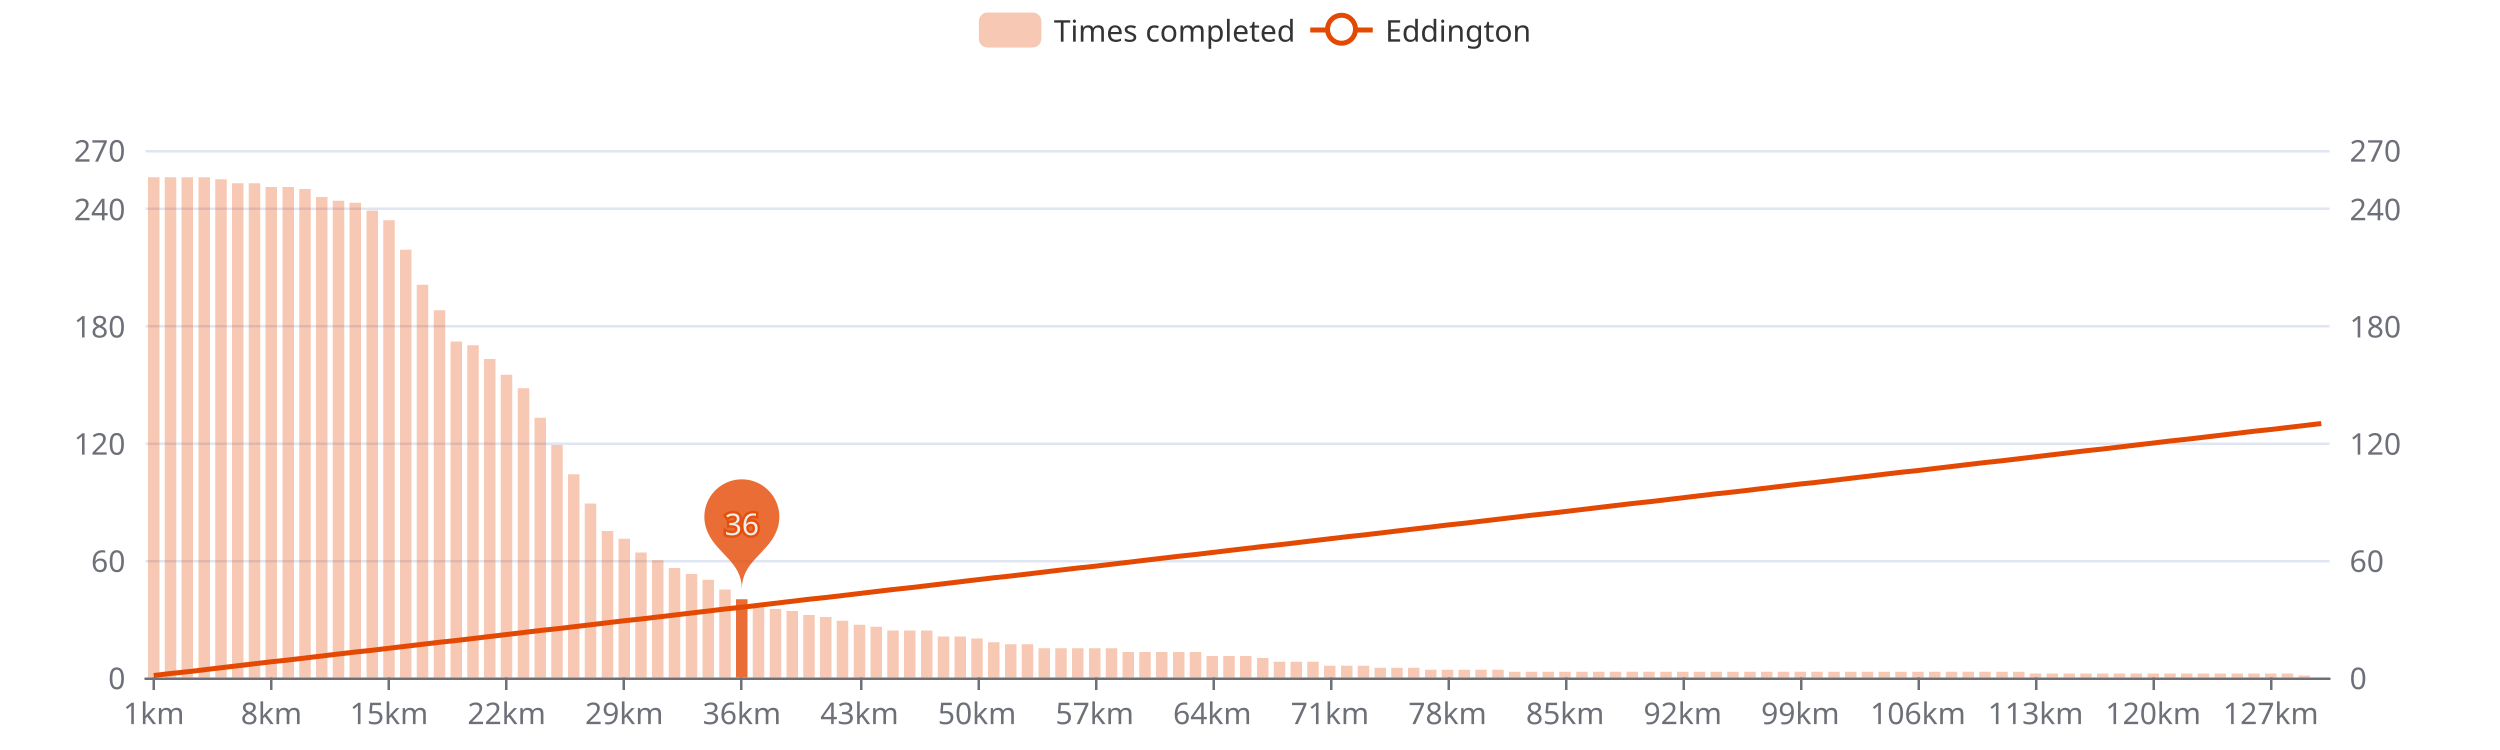
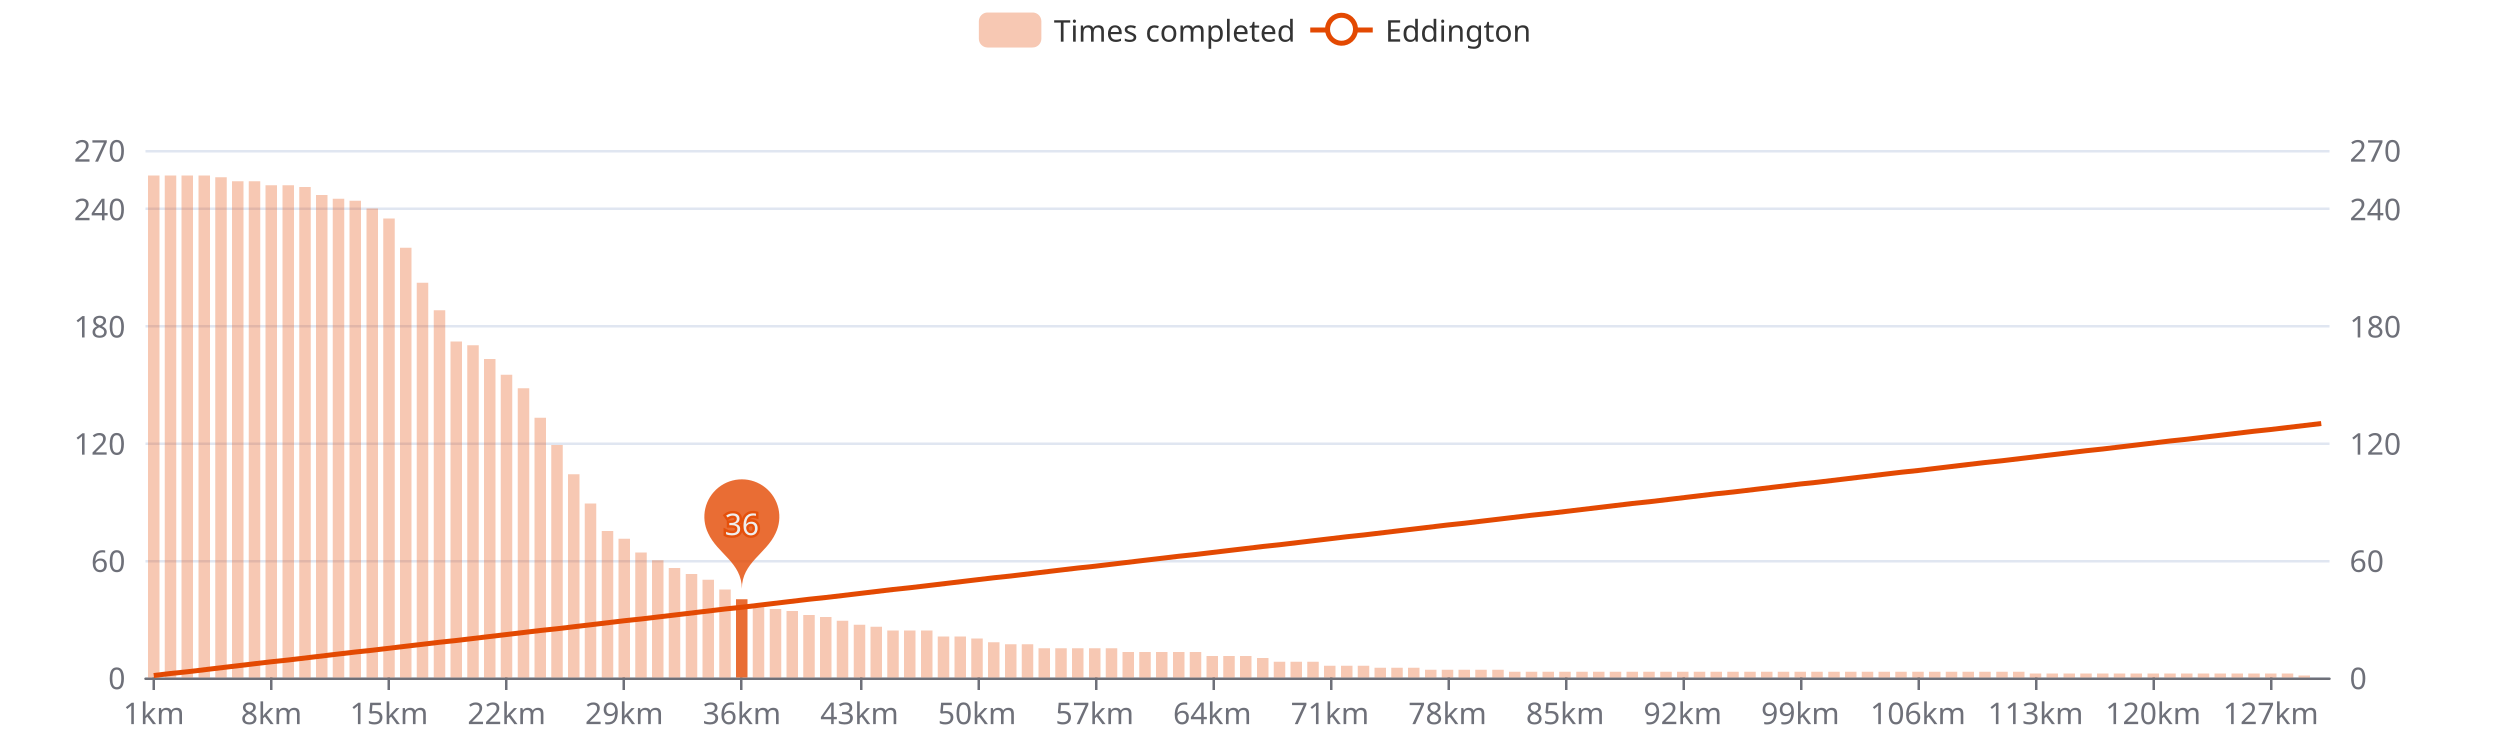
<svg xmlns="http://www.w3.org/2000/svg" width="1000" height="300" version="1.1" baseProfile="full" viewBox="0 0 1000 300">
  <rect width="1000" height="300" x="0" y="0" id="0" fill="#ffffff" />
  <path d="M58.2 271.5L931.8 271.5" fill="none" stroke="#E0E6F1" />
  <path d="M58.2 224.5L931.8 224.5" fill="none" stroke="#E0E6F1" />
  <path d="M58.2 177.5L931.8 177.5" fill="none" stroke="#E0E6F1" />
  <path d="M58.2 130.5L931.8 130.5" fill="none" stroke="#E0E6F1" />
  <path d="M58.2 83.5L931.8 83.5" fill="none" stroke="#E0E6F1" />
  <path d="M58.2 60.5L931.8 60.5" fill="none" stroke="#E0E6F1" />
  <path d="M58.2 271.5L931.8 271.5" fill="none" stroke="#6E7079" stroke-linecap="round" />
  <path d="M61.5 271L61.5 276" fill="none" stroke="#6E7079" />
  <path d="M108.5 271L108.5 276" fill="none" stroke="#6E7079" />
  <path d="M155.5 271L155.5 276" fill="none" stroke="#6E7079" />
  <path d="M202.5 271L202.5 276" fill="none" stroke="#6E7079" />
  <path d="M249.5 271L249.5 276" fill="none" stroke="#6E7079" />
  <path d="M296.5 271L296.5 276" fill="none" stroke="#6E7079" />
  <path d="M344.5 271L344.5 276" fill="none" stroke="#6E7079" />
  <path d="M391.5 271L391.5 276" fill="none" stroke="#6E7079" />
  <path d="M438.5 271L438.5 276" fill="none" stroke="#6E7079" />
  <path d="M485.5 271L485.5 276" fill="none" stroke="#6E7079" />
  <path d="M532.5 271L532.5 276" fill="none" stroke="#6E7079" />
  <path d="M579.5 271L579.5 276" fill="none" stroke="#6E7079" />
  <path d="M626.5 271L626.5 276" fill="none" stroke="#6E7079" />
  <path d="M673.5 271L673.5 276" fill="none" stroke="#6E7079" />
  <path d="M720.5 271L720.5 276" fill="none" stroke="#6E7079" />
  <path d="M767.5 271L767.5 276" fill="none" stroke="#6E7079" />
  <path d="M814.5 271L814.5 276" fill="none" stroke="#6E7079" />
  <path d="M861.5 271L861.5 276" fill="none" stroke="#6E7079" />
  <path d="M908.5 271L908.5 276" fill="none" stroke="#6E7079" />
  <text dominant-baseline="central" text-anchor="end" style="font-size:12px;font-family:sans-serif;" transform="translate(50.16 271)" fill="#6E7079">0</text>
  <text dominant-baseline="central" text-anchor="end" style="font-size:12px;font-family:sans-serif;" transform="translate(50.16 224.1111)" fill="#6E7079">60</text>
  <text dominant-baseline="central" text-anchor="end" style="font-size:12px;font-family:sans-serif;" transform="translate(50.16 177.2222)" fill="#6E7079">120</text>
  <text dominant-baseline="central" text-anchor="end" style="font-size:12px;font-family:sans-serif;" transform="translate(50.16 130.3333)" fill="#6E7079">180</text>
  <text dominant-baseline="central" text-anchor="end" style="font-size:12px;font-family:sans-serif;" transform="translate(50.16 83.4444)" fill="#6E7079">240</text>
  <text dominant-baseline="central" text-anchor="end" style="font-size:12px;font-family:sans-serif;" transform="translate(50.16 60)" fill="#6E7079">270</text>
  <text dominant-baseline="central" text-anchor="start" style="font-size:12px;font-family:sans-serif;" transform="translate(939.84 271)" fill="#6E7079">0</text>
  <text dominant-baseline="central" text-anchor="start" style="font-size:12px;font-family:sans-serif;" transform="translate(939.84 224.1111)" fill="#6E7079">60</text>
  <text dominant-baseline="central" text-anchor="start" style="font-size:12px;font-family:sans-serif;" transform="translate(939.84 177.2222)" fill="#6E7079">120</text>
  <text dominant-baseline="central" text-anchor="start" style="font-size:12px;font-family:sans-serif;" transform="translate(939.84 130.3333)" fill="#6E7079">180</text>
  <text dominant-baseline="central" text-anchor="start" style="font-size:12px;font-family:sans-serif;" transform="translate(939.84 83.4444)" fill="#6E7079">240</text>
  <text dominant-baseline="central" text-anchor="start" style="font-size:12px;font-family:sans-serif;" transform="translate(939.84 60)" fill="#6E7079">270</text>
  <text dominant-baseline="central" text-anchor="middle" style="font-size:12px;font-family:sans-serif;" y="6" transform="translate(61.5203 279)" fill="#6E7079">1km</text>
  <text dominant-baseline="central" text-anchor="middle" style="font-size:12px;font-family:sans-serif;" y="6" transform="translate(108.5646 279)" fill="#6E7079">8km</text>
  <text dominant-baseline="central" text-anchor="middle" style="font-size:12px;font-family:sans-serif;" y="6" transform="translate(155.6089 279)" fill="#6E7079">15km</text>
  <text dominant-baseline="central" text-anchor="middle" style="font-size:12px;font-family:sans-serif;" y="6" transform="translate(202.6532 279)" fill="#6E7079">22km</text>
  <text dominant-baseline="central" text-anchor="middle" style="font-size:12px;font-family:sans-serif;" y="6" transform="translate(249.6975 279)" fill="#6E7079">29km</text>
  <text dominant-baseline="central" text-anchor="middle" style="font-size:12px;font-family:sans-serif;" y="6" transform="translate(296.7418 279)" fill="#6E7079">36km</text>
  <text dominant-baseline="central" text-anchor="middle" style="font-size:12px;font-family:sans-serif;" y="6" transform="translate(343.7862 279)" fill="#6E7079">43km</text>
  <text dominant-baseline="central" text-anchor="middle" style="font-size:12px;font-family:sans-serif;" y="6" transform="translate(390.8305 279)" fill="#6E7079">50km</text>
  <text dominant-baseline="central" text-anchor="middle" style="font-size:12px;font-family:sans-serif;" y="6" transform="translate(437.8748 279)" fill="#6E7079">57km</text>
  <text dominant-baseline="central" text-anchor="middle" style="font-size:12px;font-family:sans-serif;" y="6" transform="translate(484.9191 279)" fill="#6E7079">64km</text>
  <text dominant-baseline="central" text-anchor="middle" style="font-size:12px;font-family:sans-serif;" y="6" transform="translate(531.9634 279)" fill="#6E7079">71km</text>
  <text dominant-baseline="central" text-anchor="middle" style="font-size:12px;font-family:sans-serif;" y="6" transform="translate(579.0077 279)" fill="#6E7079">78km</text>
  <text dominant-baseline="central" text-anchor="middle" style="font-size:12px;font-family:sans-serif;" y="6" transform="translate(626.052 279)" fill="#6E7079">85km</text>
  <text dominant-baseline="central" text-anchor="middle" style="font-size:12px;font-family:sans-serif;" y="6" transform="translate(673.0963 279)" fill="#6E7079">92km</text>
  <text dominant-baseline="central" text-anchor="middle" style="font-size:12px;font-family:sans-serif;" y="6" transform="translate(720.1406 279)" fill="#6E7079">99km</text>
  <text dominant-baseline="central" text-anchor="middle" style="font-size:12px;font-family:sans-serif;" y="6" transform="translate(767.1849 279)" fill="#6E7079">106km</text>
  <text dominant-baseline="central" text-anchor="middle" style="font-size:12px;font-family:sans-serif;" y="6" transform="translate(814.2292 279)" fill="#6E7079">113km</text>
  <text dominant-baseline="central" text-anchor="middle" style="font-size:12px;font-family:sans-serif;" y="6" transform="translate(861.2735 279)" fill="#6E7079">120km</text>
  <text dominant-baseline="central" text-anchor="middle" style="font-size:12px;font-family:sans-serif;" y="6" transform="translate(908.3178 279)" fill="#6E7079">127km</text>
-   <path d="M59.2 271l4.6 0l0 -200.1l-4.6 0Z" fill="rgb(227,73,2)" fill-opacity="0.3" />
-   <path d="M65.9 271l4.6 0l0 -200.1l-4.6 0Z" fill="rgb(227,73,2)" fill-opacity="0.3" />
-   <path d="M72.6 271l4.6 0l0 -200.1l-4.6 0Z" fill="rgb(227,73,2)" fill-opacity="0.3" />
-   <path d="M79.4 271l4.6 0l0 -200.1l-4.6 0Z" fill="rgb(227,73,2)" fill-opacity="0.3" />
-   <path d="M86.1 271l4.6 0l0 -199.3l-4.6 0Z" fill="rgb(227,73,2)" fill-opacity="0.3" />
-   <path d="M92.8 271l4.6 0l0 -197.7l-4.6 0Z" fill="rgb(227,73,2)" fill-opacity="0.3" />
-   <path d="M99.5 271l4.6 0l0 -197.7l-4.6 0Z" fill="rgb(227,73,2)" fill-opacity="0.3" />
-   <path d="M106.2 271l4.6 0l0 -196.2l-4.6 0Z" fill="rgb(227,73,2)" fill-opacity="0.3" />
-   <path d="M113 271l4.6 0l0 -196.2l-4.6 0Z" fill="rgb(227,73,2)" fill-opacity="0.3" />
-   <path d="M119.7 271l4.6 0l0 -195.4l-4.6 0Z" fill="rgb(227,73,2)" fill-opacity="0.3" />
-   <path d="M126.4 271l4.6 0l0 -192.2l-4.6 0Z" fill="rgb(227,73,2)" fill-opacity="0.3" />
-   <path d="M133.1 271l4.6 0l0 -190.7l-4.6 0Z" fill="rgb(227,73,2)" fill-opacity="0.3" />
-   <path d="M139.8 271l4.6 0l0 -189.9l-4.6 0Z" fill="rgb(227,73,2)" fill-opacity="0.3" />
-   <path d="M146.6 271l4.6 0l0 -186.8l-4.6 0Z" fill="rgb(227,73,2)" fill-opacity="0.3" />
-   <path d="M153.3 271l4.6 0l0 -182.9l-4.6 0Z" fill="rgb(227,73,2)" fill-opacity="0.3" />
-   <path d="M160 271l4.6 0l0 -171.1l-4.6 0Z" fill="rgb(227,73,2)" fill-opacity="0.3" />
-   <path d="M166.7 271l4.6 0l0 -157.1l-4.6 0Z" fill="rgb(227,73,2)" fill-opacity="0.3" />
+   <path d="M59.2 271l4.6 0l0 -200.8l-4.6 0Z" fill="rgb(227,73,2)" fill-opacity="0.3" />
+   <path d="M65.9 271l4.6 0l0 -200.8l-4.6 0Z" fill="rgb(227,73,2)" fill-opacity="0.3" />
+   <path d="M72.6 271l4.6 0l0 -200.8l-4.6 0Z" fill="rgb(227,73,2)" fill-opacity="0.3" />
+   <path d="M79.4 271l4.6 0l0 -200.8l-4.6 0Z" fill="rgb(227,73,2)" fill-opacity="0.3" />
+   <path d="M86.1 271l4.6 0l0 -200.1l-4.6 0Z" fill="rgb(227,73,2)" fill-opacity="0.3" />
+   <path d="M92.8 271l4.6 0l0 -198.5l-4.6 0Z" fill="rgb(227,73,2)" fill-opacity="0.3" />
+   <path d="M99.5 271l4.6 0l0 -198.5l-4.6 0Z" fill="rgb(227,73,2)" fill-opacity="0.3" />
+   <path d="M106.2 271l4.6 0l0 -196.9l-4.6 0Z" fill="rgb(227,73,2)" fill-opacity="0.3" />
+   <path d="M113 271l4.6 0l0 -196.9l-4.6 0Z" fill="rgb(227,73,2)" fill-opacity="0.3" />
+   <path d="M119.7 271l4.6 0l0 -196.2l-4.6 0Z" fill="rgb(227,73,2)" fill-opacity="0.3" />
+   <path d="M126.4 271l4.6 0l0 -193l-4.6 0Z" fill="rgb(227,73,2)" fill-opacity="0.3" />
+   <path d="M133.1 271l4.6 0l0 -191.5l-4.6 0Z" fill="rgb(227,73,2)" fill-opacity="0.3" />
+   <path d="M139.8 271l4.6 0l0 -190.7l-4.6 0Z" fill="rgb(227,73,2)" fill-opacity="0.3" />
+   <path d="M146.6 271l4.6 0l0 -187.6l-4.6 0Z" fill="rgb(227,73,2)" fill-opacity="0.3" />
+   <path d="M153.3 271l4.6 0l0 -183.6l-4.6 0Z" fill="rgb(227,73,2)" fill-opacity="0.3" />
+   <path d="M160 271l4.6 0l0 -171.9l-4.6 0Z" fill="rgb(227,73,2)" fill-opacity="0.3" />
+   <path d="M166.7 271l4.6 0l0 -157.9l-4.6 0Z" fill="rgb(227,73,2)" fill-opacity="0.3" />
  <path d="M173.5 271l4.6 0l0 -146.9l-4.6 0Z" fill="rgb(227,73,2)" fill-opacity="0.3" />
  <path d="M180.2 271l4.6 0l0 -134.4l-4.6 0Z" fill="rgb(227,73,2)" fill-opacity="0.3" />
  <path d="M186.9 271l4.6 0l0 -132.9l-4.6 0Z" fill="rgb(227,73,2)" fill-opacity="0.3" />
  <path d="M193.6 271l4.6 0l0 -127.4l-4.6 0Z" fill="rgb(227,73,2)" fill-opacity="0.3" />
  <path d="M200.3 271l4.6 0l0 -121.1l-4.6 0Z" fill="rgb(227,73,2)" fill-opacity="0.3" />
  <path d="M207.1 271l4.6 0l0 -115.7l-4.6 0Z" fill="rgb(227,73,2)" fill-opacity="0.3" />
  <path d="M213.8 271l4.6 0l0 -103.9l-4.6 0Z" fill="rgb(227,73,2)" fill-opacity="0.3" />
  <path d="M220.5 271l4.6 0l0 -93l-4.6 0Z" fill="rgb(227,73,2)" fill-opacity="0.3" />
  <path d="M227.2 271l4.6 0l0 -81.3l-4.6 0Z" fill="rgb(227,73,2)" fill-opacity="0.3" />
  <path d="M233.9 271l4.6 0l0 -69.6l-4.6 0Z" fill="rgb(227,73,2)" fill-opacity="0.3" />
  <path d="M240.7 271l4.6 0l0 -58.6l-4.6 0Z" fill="rgb(227,73,2)" fill-opacity="0.3" />
  <path d="M247.4 271l4.6 0l0 -55.5l-4.6 0Z" fill="rgb(227,73,2)" fill-opacity="0.3" />
  <path d="M254.1 271l4.6 0l0 -50l-4.6 0Z" fill="rgb(227,73,2)" fill-opacity="0.3" />
  <path d="M260.8 271l4.6 0l0 -46.9l-4.6 0Z" fill="rgb(227,73,2)" fill-opacity="0.3" />
  <path d="M267.5 271l4.6 0l0 -43.8l-4.6 0Z" fill="rgb(227,73,2)" fill-opacity="0.3" />
  <path d="M274.3 271l4.6 0l0 -41.4l-4.6 0Z" fill="rgb(227,73,2)" fill-opacity="0.3" />
  <path d="M281 271l4.6 0l0 -39.1l-4.6 0Z" fill="rgb(227,73,2)" fill-opacity="0.3" />
  <path d="M287.7 271l4.6 0l0 -35.2l-4.6 0Z" fill="rgb(227,73,2)" fill-opacity="0.3" />
  <path d="M294.4 271l4.6 0l0 -31.3l-4.6 0Z" fill="rgb(227,73,2)" fill-opacity="0.8" />
  <path d="M301.1 271l4.6 0l0 -28.1l-4.6 0Z" fill="rgb(227,73,2)" fill-opacity="0.3" />
  <path d="M307.9 271l4.6 0l0 -27.4l-4.6 0Z" fill="rgb(227,73,2)" fill-opacity="0.3" />
  <path d="M314.6 271l4.6 0l0 -26.6l-4.6 0Z" fill="rgb(227,73,2)" fill-opacity="0.3" />
  <path d="M321.3 271l4.6 0l0 -25l-4.6 0Z" fill="rgb(227,73,2)" fill-opacity="0.3" />
  <path d="M328 271l4.6 0l0 -24.2l-4.6 0Z" fill="rgb(227,73,2)" fill-opacity="0.3" />
  <path d="M334.7 271l4.6 0l0 -22.7l-4.6 0Z" fill="rgb(227,73,2)" fill-opacity="0.3" />
  <path d="M341.5 271l4.6 0l0 -21.1l-4.6 0Z" fill="rgb(227,73,2)" fill-opacity="0.3" />
  <path d="M348.2 271l4.6 0l0 -20.3l-4.6 0Z" fill="rgb(227,73,2)" fill-opacity="0.3" />
  <path d="M354.9 271l4.6 0l0 -18.8l-4.6 0Z" fill="rgb(227,73,2)" fill-opacity="0.3" />
  <path d="M361.6 271l4.6 0l0 -18.8l-4.6 0Z" fill="rgb(227,73,2)" fill-opacity="0.3" />
  <path d="M368.4 271l4.6 0l0 -18.8l-4.6 0Z" fill="rgb(227,73,2)" fill-opacity="0.3" />
  <path d="M375.1 271l4.6 0l0 -16.4l-4.6 0Z" fill="rgb(227,73,2)" fill-opacity="0.3" />
  <path d="M381.8 271l4.6 0l0 -16.4l-4.6 0Z" fill="rgb(227,73,2)" fill-opacity="0.3" />
  <path d="M388.5 271l4.6 0l0 -15.6l-4.6 0Z" fill="rgb(227,73,2)" fill-opacity="0.3" />
  <path d="M395.2 271l4.6 0l0 -14.1l-4.6 0Z" fill="rgb(227,73,2)" fill-opacity="0.3" />
  <path d="M402 271l4.6 0l0 -13.3l-4.6 0Z" fill="rgb(227,73,2)" fill-opacity="0.3" />
  <path d="M408.7 271l4.6 0l0 -13.3l-4.6 0Z" fill="rgb(227,73,2)" fill-opacity="0.3" />
  <path d="M415.4 271l4.6 0l0 -11.7l-4.6 0Z" fill="rgb(227,73,2)" fill-opacity="0.3" />
  <path d="M422.1 271l4.6 0l0 -11.7l-4.6 0Z" fill="rgb(227,73,2)" fill-opacity="0.3" />
  <path d="M428.8 271l4.6 0l0 -11.7l-4.6 0Z" fill="rgb(227,73,2)" fill-opacity="0.3" />
  <path d="M435.6 271l4.6 0l0 -11.7l-4.6 0Z" fill="rgb(227,73,2)" fill-opacity="0.3" />
  <path d="M442.3 271l4.6 0l0 -11.7l-4.6 0Z" fill="rgb(227,73,2)" fill-opacity="0.3" />
  <path d="M449 271l4.6 0l0 -10.2l-4.6 0Z" fill="rgb(227,73,2)" fill-opacity="0.3" />
  <path d="M455.7 271l4.6 0l0 -10.2l-4.6 0Z" fill="rgb(227,73,2)" fill-opacity="0.3" />
  <path d="M462.4 271l4.6 0l0 -10.2l-4.6 0Z" fill="rgb(227,73,2)" fill-opacity="0.3" />
  <path d="M469.2 271l4.6 0l0 -10.2l-4.6 0Z" fill="rgb(227,73,2)" fill-opacity="0.3" />
  <path d="M475.9 271l4.6 0l0 -10.2l-4.6 0Z" fill="rgb(227,73,2)" fill-opacity="0.3" />
  <path d="M482.6 271l4.6 0l0 -8.6l-4.6 0Z" fill="rgb(227,73,2)" fill-opacity="0.3" />
  <path d="M489.3 271l4.6 0l0 -8.6l-4.6 0Z" fill="rgb(227,73,2)" fill-opacity="0.3" />
  <path d="M496 271l4.6 0l0 -8.6l-4.6 0Z" fill="rgb(227,73,2)" fill-opacity="0.3" />
  <path d="M502.8 271l4.6 0l0 -7.8l-4.6 0Z" fill="rgb(227,73,2)" fill-opacity="0.3" />
  <path d="M509.5 271l4.6 0l0 -6.3l-4.6 0Z" fill="rgb(227,73,2)" fill-opacity="0.3" />
  <path d="M516.2 271l4.6 0l0 -6.3l-4.6 0Z" fill="rgb(227,73,2)" fill-opacity="0.3" />
  <path d="M522.9 271l4.6 0l0 -6.3l-4.6 0Z" fill="rgb(227,73,2)" fill-opacity="0.3" />
  <path d="M529.6 271l4.6 0l0 -4.7l-4.6 0Z" fill="rgb(227,73,2)" fill-opacity="0.3" />
  <path d="M536.4 271l4.6 0l0 -4.7l-4.6 0Z" fill="rgb(227,73,2)" fill-opacity="0.3" />
  <path d="M543.1 271l4.6 0l0 -4.7l-4.6 0Z" fill="rgb(227,73,2)" fill-opacity="0.3" />
  <path d="M549.8 271l4.6 0l0 -3.9l-4.6 0Z" fill="rgb(227,73,2)" fill-opacity="0.3" />
  <path d="M556.5 271l4.6 0l0 -3.9l-4.6 0Z" fill="rgb(227,73,2)" fill-opacity="0.3" />
  <path d="M563.2 271l4.6 0l0 -3.9l-4.6 0Z" fill="rgb(227,73,2)" fill-opacity="0.3" />
  <path d="M570 271l4.6 0l0 -3.1l-4.6 0Z" fill="rgb(227,73,2)" fill-opacity="0.3" />
  <path d="M576.7 271l4.6 0l0 -3.1l-4.6 0Z" fill="rgb(227,73,2)" fill-opacity="0.3" />
  <path d="M583.4 271l4.6 0l0 -3.1l-4.6 0Z" fill="rgb(227,73,2)" fill-opacity="0.3" />
  <path d="M590.1 271l4.6 0l0 -3.1l-4.6 0Z" fill="rgb(227,73,2)" fill-opacity="0.3" />
  <path d="M596.9 271l4.6 0l0 -3.1l-4.6 0Z" fill="rgb(227,73,2)" fill-opacity="0.3" />
  <path d="M603.6 271l4.6 0l0 -2.3l-4.6 0Z" fill="rgb(227,73,2)" fill-opacity="0.3" />
  <path d="M610.3 271l4.6 0l0 -2.3l-4.6 0Z" fill="rgb(227,73,2)" fill-opacity="0.3" />
  <path d="M617 271l4.6 0l0 -2.3l-4.6 0Z" fill="rgb(227,73,2)" fill-opacity="0.3" />
  <path d="M623.7 271l4.6 0l0 -2.3l-4.6 0Z" fill="rgb(227,73,2)" fill-opacity="0.3" />
  <path d="M630.5 271l4.6 0l0 -2.3l-4.6 0Z" fill="rgb(227,73,2)" fill-opacity="0.3" />
  <path d="M637.2 271l4.6 0l0 -2.3l-4.6 0Z" fill="rgb(227,73,2)" fill-opacity="0.3" />
  <path d="M643.9 271l4.6 0l0 -2.3l-4.6 0Z" fill="rgb(227,73,2)" fill-opacity="0.3" />
  <path d="M650.6 271l4.6 0l0 -2.3l-4.6 0Z" fill="rgb(227,73,2)" fill-opacity="0.3" />
  <path d="M657.3 271l4.6 0l0 -2.3l-4.6 0Z" fill="rgb(227,73,2)" fill-opacity="0.3" />
  <path d="M664.1 271l4.6 0l0 -2.3l-4.6 0Z" fill="rgb(227,73,2)" fill-opacity="0.3" />
  <path d="M670.8 271l4.6 0l0 -2.3l-4.6 0Z" fill="rgb(227,73,2)" fill-opacity="0.3" />
  <path d="M677.5 271l4.6 0l0 -2.3l-4.6 0Z" fill="rgb(227,73,2)" fill-opacity="0.3" />
  <path d="M684.2 271l4.6 0l0 -2.3l-4.6 0Z" fill="rgb(227,73,2)" fill-opacity="0.3" />
  <path d="M690.9 271l4.6 0l0 -2.3l-4.6 0Z" fill="rgb(227,73,2)" fill-opacity="0.3" />
  <path d="M697.7 271l4.6 0l0 -2.3l-4.6 0Z" fill="rgb(227,73,2)" fill-opacity="0.3" />
  <path d="M704.4 271l4.6 0l0 -2.3l-4.6 0Z" fill="rgb(227,73,2)" fill-opacity="0.3" />
  <path d="M711.1 271l4.6 0l0 -2.3l-4.6 0Z" fill="rgb(227,73,2)" fill-opacity="0.3" />
  <path d="M717.8 271l4.6 0l0 -2.3l-4.6 0Z" fill="rgb(227,73,2)" fill-opacity="0.3" />
  <path d="M724.5 271l4.6 0l0 -2.3l-4.6 0Z" fill="rgb(227,73,2)" fill-opacity="0.3" />
  <path d="M731.3 271l4.6 0l0 -2.3l-4.6 0Z" fill="rgb(227,73,2)" fill-opacity="0.3" />
  <path d="M738 271l4.6 0l0 -2.3l-4.6 0Z" fill="rgb(227,73,2)" fill-opacity="0.3" />
  <path d="M744.7 271l4.6 0l0 -2.3l-4.6 0Z" fill="rgb(227,73,2)" fill-opacity="0.3" />
  <path d="M751.4 271l4.6 0l0 -2.3l-4.6 0Z" fill="rgb(227,73,2)" fill-opacity="0.3" />
  <path d="M758.1 271l4.6 0l0 -2.3l-4.6 0Z" fill="rgb(227,73,2)" fill-opacity="0.3" />
  <path d="M764.9 271l4.6 0l0 -2.3l-4.6 0Z" fill="rgb(227,73,2)" fill-opacity="0.3" />
  <path d="M771.6 271l4.6 0l0 -2.3l-4.6 0Z" fill="rgb(227,73,2)" fill-opacity="0.3" />
  <path d="M778.3 271l4.6 0l0 -2.3l-4.6 0Z" fill="rgb(227,73,2)" fill-opacity="0.3" />
  <path d="M785 271l4.6 0l0 -2.3l-4.6 0Z" fill="rgb(227,73,2)" fill-opacity="0.3" />
  <path d="M791.7 271l4.6 0l0 -2.3l-4.6 0Z" fill="rgb(227,73,2)" fill-opacity="0.3" />
  <path d="M798.5 271l4.6 0l0 -2.3l-4.6 0Z" fill="rgb(227,73,2)" fill-opacity="0.3" />
  <path d="M805.2 271l4.6 0l0 -2.3l-4.6 0Z" fill="rgb(227,73,2)" fill-opacity="0.3" />
  <path d="M811.9 271l4.6 0l0 -1.6l-4.6 0Z" fill="rgb(227,73,2)" fill-opacity="0.3" />
  <path d="M818.6 271l4.6 0l0 -1.6l-4.6 0Z" fill="rgb(227,73,2)" fill-opacity="0.3" />
  <path d="M825.4 271l4.6 0l0 -1.6l-4.6 0Z" fill="rgb(227,73,2)" fill-opacity="0.3" />
  <path d="M832.1 271l4.6 0l0 -1.6l-4.6 0Z" fill="rgb(227,73,2)" fill-opacity="0.3" />
  <path d="M838.8 271l4.6 0l0 -1.6l-4.6 0Z" fill="rgb(227,73,2)" fill-opacity="0.3" />
  <path d="M845.5 271l4.6 0l0 -1.6l-4.6 0Z" fill="rgb(227,73,2)" fill-opacity="0.3" />
  <path d="M852.2 271l4.6 0l0 -1.6l-4.6 0Z" fill="rgb(227,73,2)" fill-opacity="0.3" />
  <path d="M859 271l4.6 0l0 -1.6l-4.6 0Z" fill="rgb(227,73,2)" fill-opacity="0.3" />
  <path d="M865.7 271l4.6 0l0 -1.6l-4.6 0Z" fill="rgb(227,73,2)" fill-opacity="0.3" />
  <path d="M872.4 271l4.6 0l0 -1.6l-4.6 0Z" fill="rgb(227,73,2)" fill-opacity="0.3" />
  <path d="M879.1 271l4.6 0l0 -1.6l-4.6 0Z" fill="rgb(227,73,2)" fill-opacity="0.3" />
  <path d="M885.8 271l4.6 0l0 -1.6l-4.6 0Z" fill="rgb(227,73,2)" fill-opacity="0.3" />
  <path d="M892.6 271l4.6 0l0 -1.6l-4.6 0Z" fill="rgb(227,73,2)" fill-opacity="0.3" />
  <path d="M899.3 271l4.6 0l0 -1.6l-4.6 0Z" fill="rgb(227,73,2)" fill-opacity="0.3" />
  <path d="M906 271l4.6 0l0 -1.6l-4.6 0Z" fill="rgb(227,73,2)" fill-opacity="0.3" />
  <path d="M912.7 271l4.6 0l0 -1.6l-4.6 0Z" fill="rgb(227,73,2)" fill-opacity="0.3" />
  <path d="M919.4 271l4.6 0l0 -0.8l-4.6 0Z" fill="rgb(227,73,2)" fill-opacity="0.3" />
  <path d="M926.2 271l4.6 0l0 0l-4.6 0Z" fill="rgb(227,73,2)" fill-opacity="0.3" />
  <path d="M-5 -5l226.9 0l0 24l-226.9 0Z" transform="translate(391.54 5)" fill="rgb(0,0,0)" fill-opacity="0" stroke="#ccc" stroke-width="0" />
  <path d="M3.5 0L21.5 0A3.5 3.5 0 0 1 25 3.5L25 10.5A3.5 3.5 0 0 1 21.5 14L3.5 14A3.5 3.5 0 0 1 0 10.5L0 3.5A3.5 3.5 0 0 1 3.5 0" transform="translate(391.54 5)" fill="rgb(227,73,2)" fill-opacity="0.3" />
  <text dominant-baseline="central" text-anchor="start" style="font-size:12px;font-family:sans-serif;" xml:space="preserve" x="30" y="7" transform="translate(391.54 5)" fill="#333">Times completed</text>
  <path d="M0 7L25 7" transform="translate(524.1 5)" fill="#000" stroke="#E34902" stroke-width="2" stroke-linecap="butt" stroke-miterlimit="10" />
  <path d="M18.1 7A5.6 5.6 0 1 1 18.1 6.4A5.6 5.6 0 0 1 18.1 7" transform="translate(524.1 5)" fill="#fff" stroke="#E34902" stroke-width="2" stroke-linecap="butt" stroke-miterlimit="10" />
  <text dominant-baseline="central" text-anchor="start" style="font-size:12px;font-family:sans-serif;" x="30" y="7" transform="translate(524.1 5)" fill="#333">Eddington</text>
  <path d="M-0.54 -0.89A0.6 0.6 0 1 1 0.54 -0.89C0.39 -0.56 0 -0.42 0 0C0 -0.42 -0.39 -0.56 -0.54 -0.89Z" transform="matrix(25,0,0,25,296.7418,235.5222)" fill="rgb(227,73,2)" fill-opacity="0.8" />
  <text dominant-baseline="central" text-anchor="middle" style="font-size:12px;font-family:sans-serif;" transform="translate(296.7418 209.3794)" fill="#eee" stroke="rgb(227,73,2)" stroke-width="2" paint-order="stroke" stroke-opacity="0.8" stroke-miterlimit="2">36</text>
  <g clip-path="url(#zr0-c0)">
    <path d="M61.5 270.2L68.2 269.4L75 268.7L81.7 267.9L88.4 267.1L95.1 266.3L101.8 265.5L108.6 264.7L115.3 264L122 263.2L128.7 262.4L135.4 261.6L142.2 260.8L148.9 260.1L155.6 259.3L162.3 258.5L169.1 257.7L175.8 256.9L182.5 256.2L189.2 255.4L195.9 254.6L202.7 253.8L209.4 253L216.1 252.2L222.8 251.5L229.5 250.7L236.3 249.9L243 249.1L249.7 248.3L256.4 247.6L263.1 246.8L269.9 246L276.6 245.2L283.3 244.4L290 243.6L296.7 242.9L303.5 242.1L310.2 241.3L316.9 240.5L323.6 239.7L330.3 239L337.1 238.2L343.8 237.4L350.5 236.6L357.2 235.8L363.9 235.1L370.7 234.3L377.4 233.5L384.1 232.7L390.8 231.9L397.6 231.1L404.3 230.4L411 229.6L417.7 228.8L424.4 228L431.2 227.2L437.9 226.5L444.6 225.7L451.3 224.9L458 224.1L464.8 223.3L471.5 222.5L478.2 221.8L484.9 221L491.6 220.2L498.4 219.4L505.1 218.6L511.8 217.9L518.5 217.1L525.2 216.3L532 215.5L538.7 214.7L545.4 214L552.1 213.2L558.8 212.4L565.6 211.6L572.3 210.8L579 210L585.7 209.3L592.4 208.5L599.2 207.7L605.9 206.9L612.6 206.1L619.3 205.4L626.1 204.6L632.8 203.8L639.5 203L646.2 202.2L652.9 201.4L659.7 200.7L666.4 199.9L673.1 199.1L679.8 198.3L686.5 197.5L693.3 196.8L700 196L706.7 195.2L713.4 194.4L720.1 193.6L726.9 192.9L733.6 192.1L740.3 191.3L747 190.5L753.7 189.7L760.5 188.9L767.2 188.2L773.9 187.4L780.6 186.6L787.3 185.8L794.1 185L800.8 184.3L807.5 183.5L814.2 182.7L820.9 181.9L827.7 181.1L834.4 180.3L841.1 179.6L847.8 178.8L854.6 178L861.3 177.2L868 176.4L874.7 175.7L881.4 174.9L888.2 174.1L894.9 173.3L901.6 172.5L908.3 171.8L915 171L921.8 170.2L928.5 169.4" fill="none" stroke="#E34902" stroke-width="2" stroke-linejoin="bevel" />
  </g>
  <defs>
    <clipPath id="zr0-c0">
      <path d="M57 59l876 0l0 213l-876 0Z" fill="#000" />
    </clipPath>
  </defs>
</svg>
